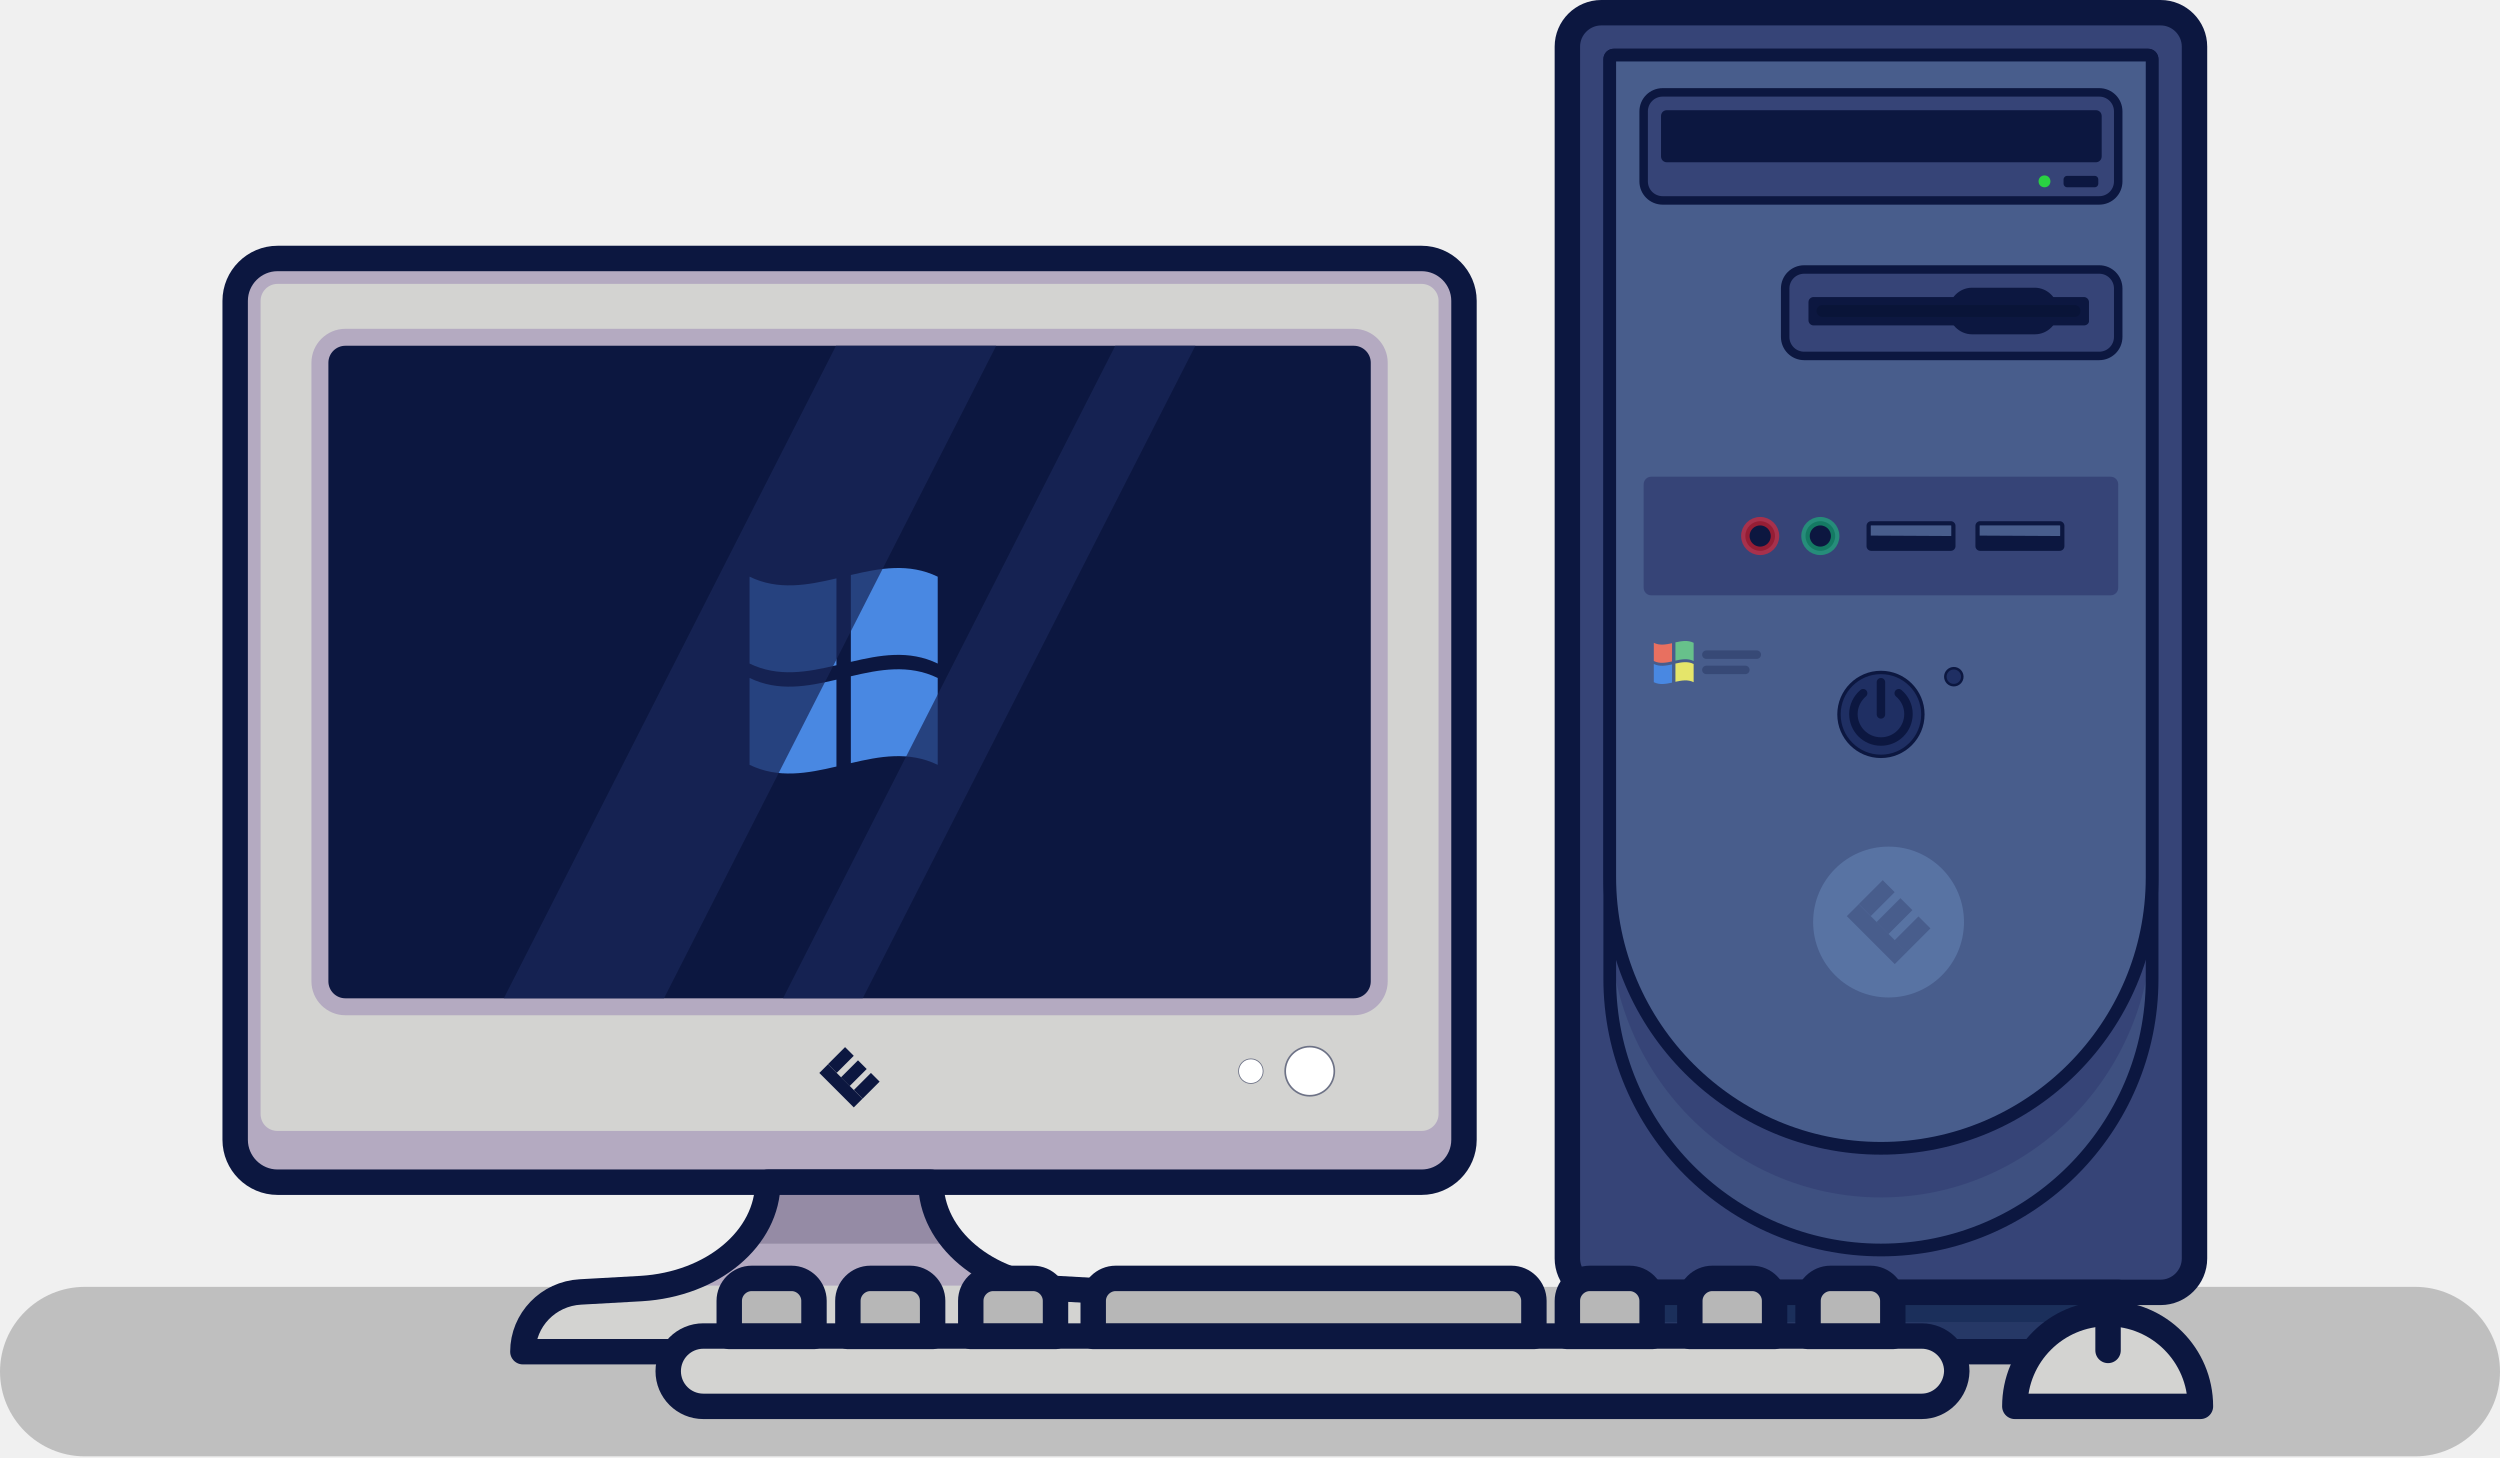
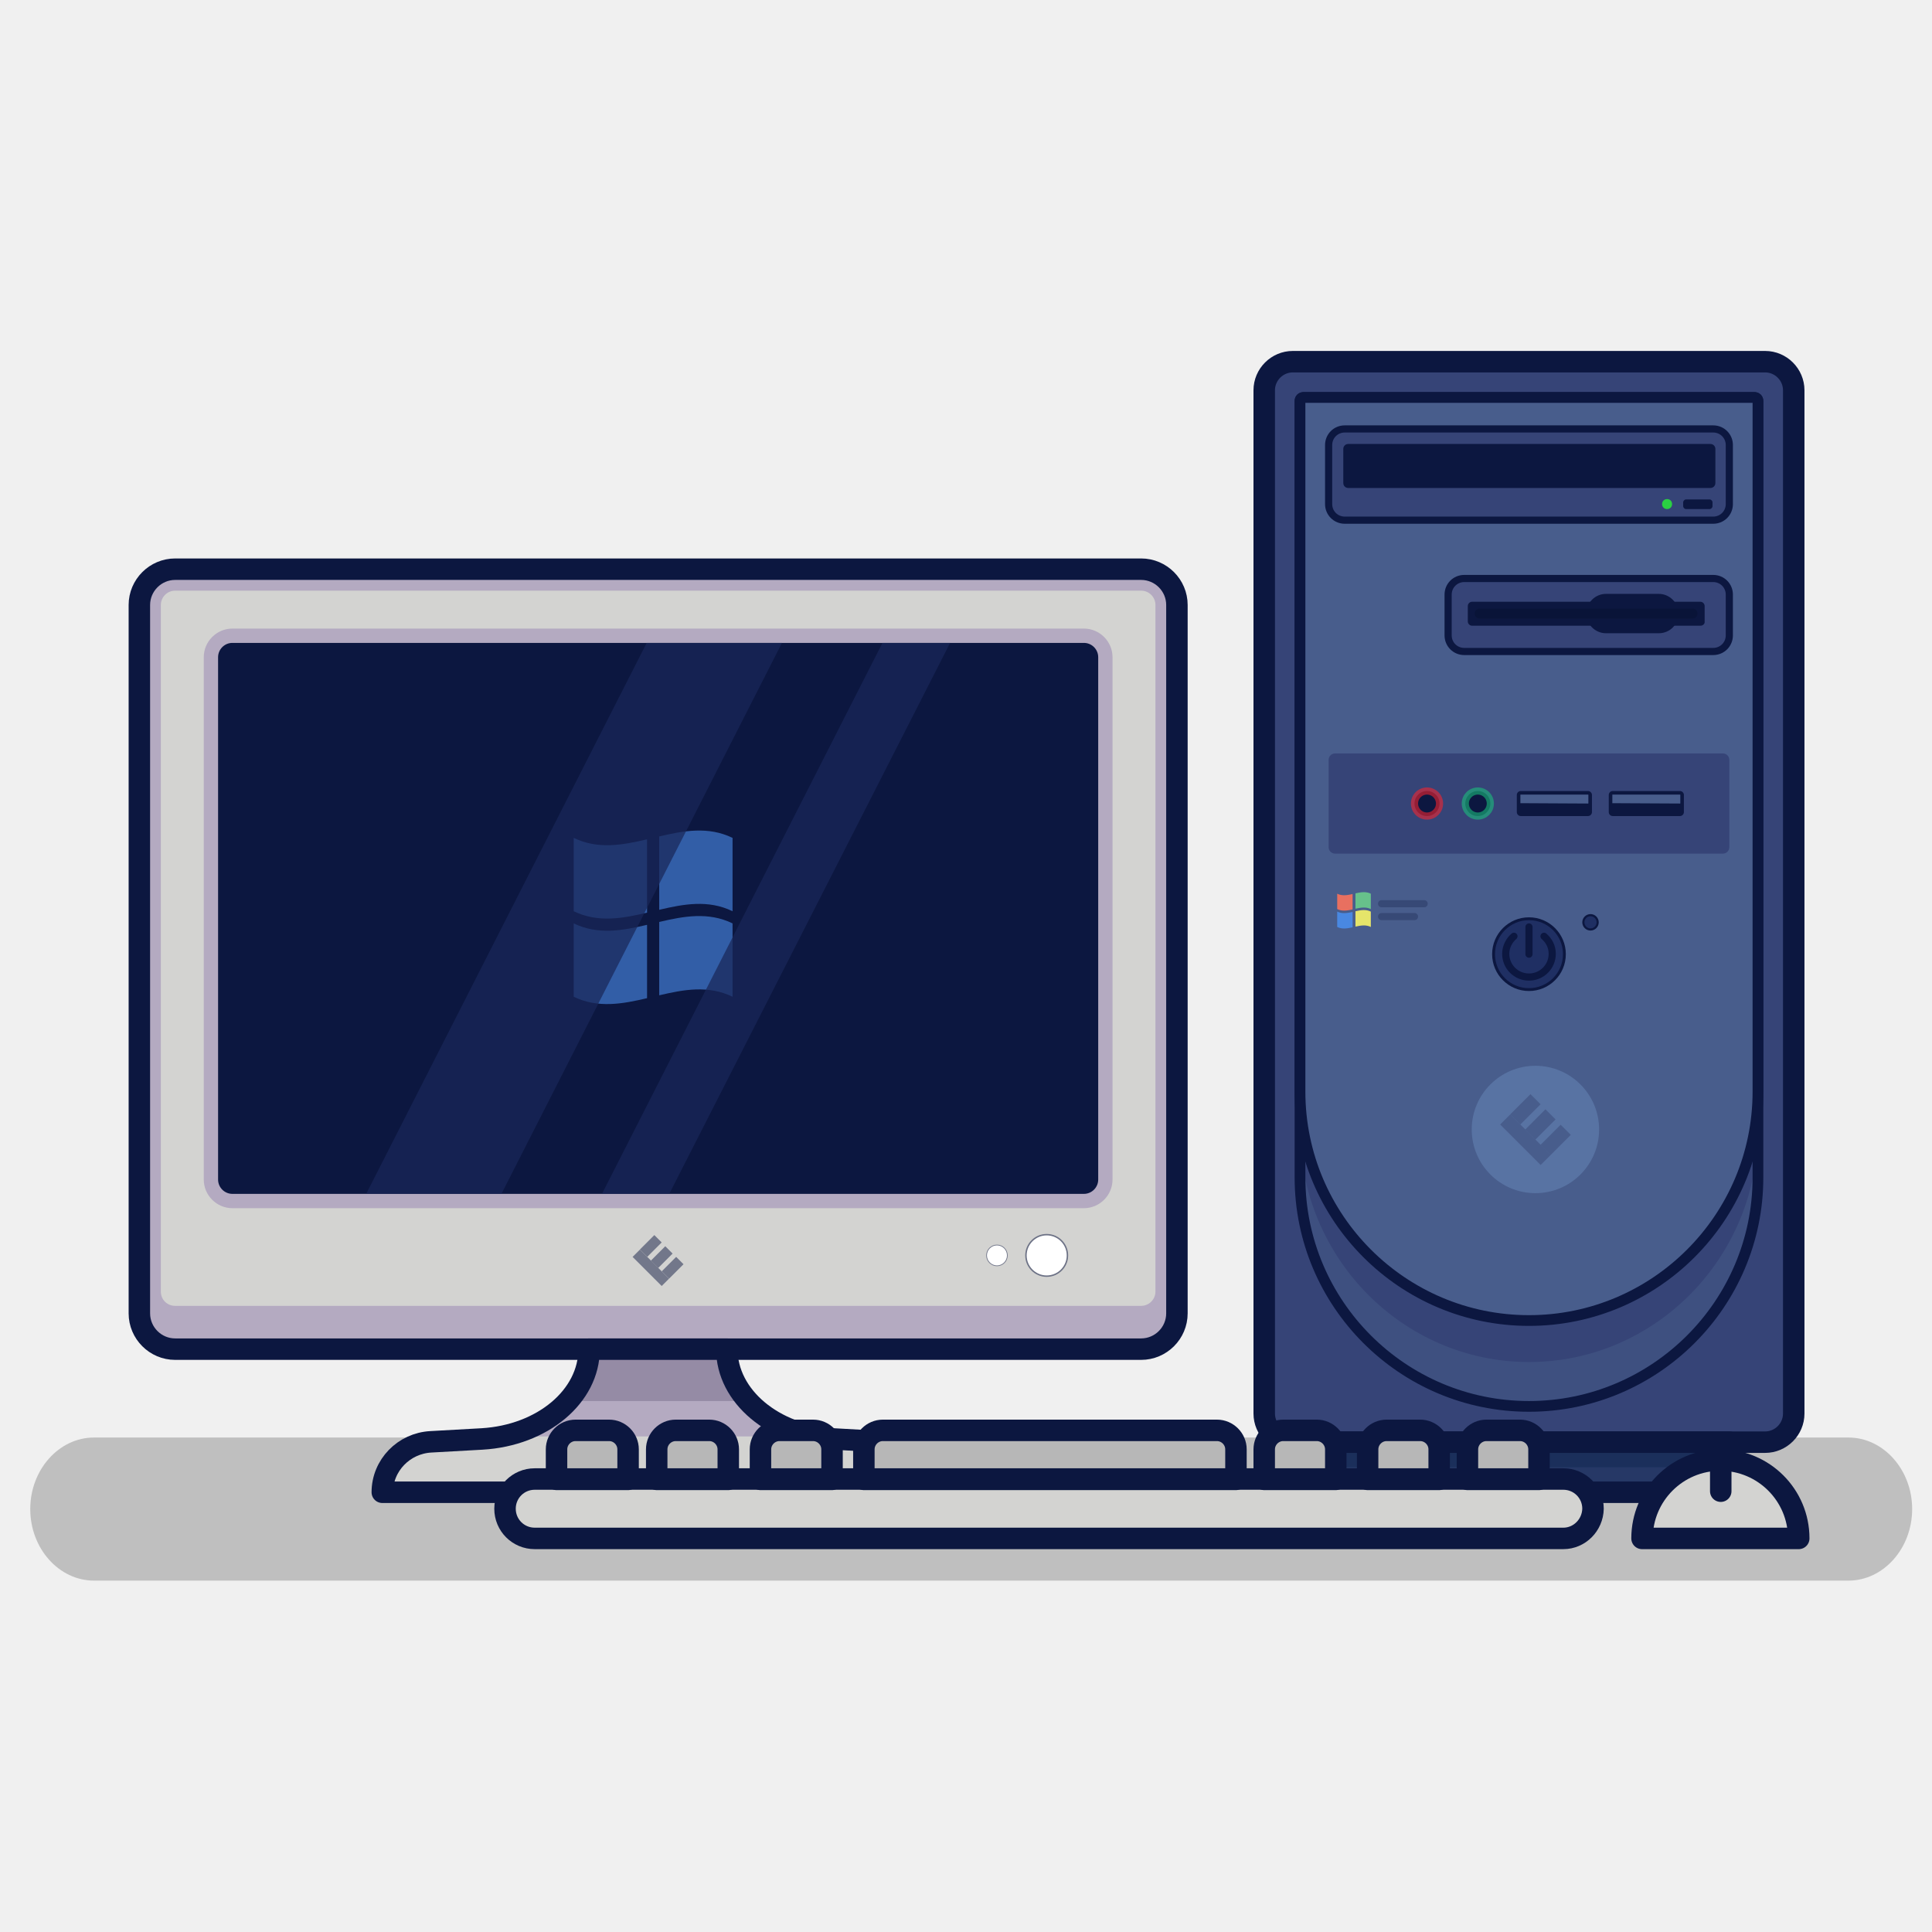
- <svg xmlns="http://www.w3.org/2000/svg" width="100%" height="100%" viewBox="0 0 590 344" version="1.1" xml:space="preserve" style="fill-rule:evenodd;clip-rule:evenodd;stroke-linecap:round;stroke-linejoin:round;stroke-miterlimit:10;">
-   <g transform="matrix(1,0,0,1,-221,-320)">
-     <path id="XMLID_3_" d="M791,663.7L241,663.7C230,663.7 221,654.7 221,643.7C221,632.7 230,623.7 241,623.7L791,623.7C802,623.7 811,632.7 811,643.7C811,654.7 802,663.7 791,663.7Z" style="fill:rgb(28,28,28);fill-opacity:0.23;fill-rule:nonzero;" />
-     <path id="XMLID_21_" d="M556.5,599L286.5,599C281,599 276.5,594.5 276.5,589L276.5,391C276.5,385.5 281,381 286.5,381L556.5,381C562,381 566.5,385.5 566.5,391L566.5,589C566.5,594.5 562,599 556.5,599Z" style="fill:rgb(180,170,193);fill-rule:nonzero;" />
-     <path id="XMLID_38_" d="M282.5,582.9L282.5,391C282.5,388.8 284.3,387 286.5,387L556.5,387C558.7,387 560.5,388.8 560.5,391L560.5,582.9C560.5,585.1 558.7,586.9 556.5,586.9L286.5,586.9C284.3,586.9 282.5,585.2 282.5,582.9Z" style="fill:rgb(211,211,209);fill-rule:nonzero;" />
-     <path id="XMLID_1_" d="M556.5,599L286.5,599C281,599 276.5,594.5 276.5,589L276.5,391C276.5,385.5 281,381 286.5,381L556.5,381C562,381 566.5,385.5 566.5,391L566.5,589C566.5,594.5 562,599 556.5,599Z" style="fill:none;fill-rule:nonzero;stroke:rgb(12,23,64);stroke-width:6px;" />
-     <path id="XMLID_5_" d="M294.5,551.6L294.5,405.6C294.5,401.2 298.1,397.6 302.5,397.6L540.5,397.6C544.9,397.6 548.5,401.2 548.5,405.6L548.5,551.6C548.5,556 544.9,559.6 540.5,559.6L302.5,559.6C298.1,559.6 294.5,556 294.5,551.6Z" style="fill:rgb(180,170,193);fill-rule:nonzero;" />
-     <path id="XMLID_37_" d="M302.5,555.6C300.3,555.6 298.5,553.8 298.5,551.6L298.5,405.6C298.5,403.4 300.3,401.6 302.5,401.6L540.5,401.6C542.7,401.6 544.5,403.4 544.5,405.6L544.5,551.6C544.5,553.8 542.7,555.6 540.5,555.6L302.5,555.6Z" style="fill:rgb(12,23,64);fill-rule:nonzero;" />
-     <g id="XMLID_122_">
-       <path id="XMLID_126_" d="M442.3,476.6C435.5,473.3 428.6,474.6 421.8,476.2L421.8,455.7C428.6,454.1 435.5,452.8 442.3,456.1L442.3,476.6Z" style="fill:rgb(73,136,226);fill-rule:nonzero;" />
-       <path id="XMLID_125_" d="M442.3,500.5C435.5,497.2 428.6,498.5 421.8,500.1L421.8,479.6C428.6,478 435.5,476.7 442.3,480L442.3,500.5Z" style="fill:rgb(73,136,226);fill-rule:nonzero;" />
-       <path id="XMLID_124_" d="M418.4,500.9C411.6,502.5 404.7,503.8 397.9,500.5L397.9,480C404.7,483.3 411.6,482 418.4,480.4L418.4,500.9Z" style="fill:rgb(73,136,226);fill-rule:nonzero;" />
-       <path id="XMLID_123_" d="M418.4,477C411.6,478.6 404.7,479.9 397.9,476.6L397.9,456.1C404.7,459.4 411.6,458.1 418.4,456.5L418.4,477Z" style="fill:rgb(73,136,226);fill-rule:nonzero;" />
+ <svg xmlns="http://www.w3.org/2000/svg" width="100%" height="100%" viewBox="0 0 1080 1080" version="1.1" xml:space="preserve" style="fill-rule:evenodd;clip-rule:evenodd;stroke-linecap:round;stroke-linejoin:round;stroke-miterlimit:10;">
+   <g id="day41-desktop.svg" transform="matrix(2,0,0,2,524.908,556.182)">
+     <g transform="matrix(1,0,0,1,-500,-500)">
+       <g id="XMLID_3_" transform="matrix(0.891525,0,0,1,48.9729,0)">
+         <path d="M791,663.7L241,663.7C230,663.7 221,654.7 221,643.7C221,632.7 230,623.7 241,623.7L791,623.7C802,623.7 811,632.7 811,643.7C811,654.7 802,663.7 791,663.7Z" style="fill:rgb(28,28,28);fill-opacity:0.23;fill-rule:nonzero;" />
+       </g>
+       <path id="XMLID_21_" d="M556.5,599L286.5,599C281,599 276.5,594.5 276.5,589L276.5,391C276.5,385.5 281,381 286.5,381L556.5,381C562,381 566.5,385.5 566.5,391L566.5,589C566.5,594.5 562,599 556.5,599Z" style="fill:rgb(180,170,193);fill-rule:nonzero;" />
+       <path id="XMLID_38_" d="M282.5,582.9L282.5,391C282.5,388.8 284.3,387 286.5,387L556.5,387C558.7,387 560.5,388.8 560.5,391L560.5,582.9C560.5,585.1 558.7,586.9 556.5,586.9L286.5,586.9C284.3,586.9 282.5,585.2 282.5,582.9Z" style="fill:rgb(211,211,209);fill-rule:nonzero;" />
+       <path id="XMLID_1_" d="M556.5,599L286.5,599C281,599 276.5,594.5 276.5,589L276.5,391C276.5,385.5 281,381 286.5,381L556.5,381C562,381 566.5,385.5 566.5,391L566.5,589C566.5,594.5 562,599 556.5,599Z" style="fill:none;fill-rule:nonzero;stroke:rgb(12,23,64);stroke-width:6px;" />
+       <path id="XMLID_5_" d="M294.5,551.6L294.5,405.6C294.5,401.2 298.1,397.6 302.5,397.6L540.5,397.6C544.9,397.6 548.5,401.2 548.5,405.6L548.5,551.6C548.5,556 544.9,559.6 540.5,559.6L302.5,559.6C298.1,559.6 294.5,556 294.5,551.6Z" style="fill:rgb(180,170,193);fill-rule:nonzero;" />
+       <path id="XMLID_37_" d="M302.5,555.6C300.3,555.6 298.5,553.8 298.5,551.6L298.5,405.6C298.5,403.4 300.3,401.6 302.5,401.6L540.5,401.6C542.7,401.6 544.5,403.4 544.5,405.6L544.5,551.6C544.5,553.8 542.7,555.6 540.5,555.6L302.5,555.6Z" style="fill:rgb(12,23,64);fill-rule:nonzero;" />
+       <g id="XMLID_64_" opacity="0.63">
+         <g id="XMLID_122_">
+           <path id="XMLID_126_" d="M442.3,476.6C435.5,473.3 428.6,474.6 421.8,476.2L421.8,455.7C428.6,454.1 435.5,452.8 442.3,456.1L442.3,476.6Z" style="fill:rgb(73,136,226);fill-rule:nonzero;" />
+           <path id="XMLID_125_" d="M442.3,500.5C435.5,497.2 428.6,498.5 421.8,500.1L421.8,479.6C428.6,478 435.5,476.7 442.3,480L442.3,500.5Z" style="fill:rgb(73,136,226);fill-rule:nonzero;" />
+           <path id="XMLID_124_" d="M418.4,500.9C411.6,502.5 404.7,503.8 397.9,500.5L397.9,480C404.7,483.3 411.6,482 418.4,480.4L418.4,500.9Z" style="fill:rgb(73,136,226);fill-rule:nonzero;" />
+           <path id="XMLID_123_" d="M418.4,477C411.6,478.6 404.7,479.9 397.9,476.6L397.9,456.1C404.7,459.4 411.6,458.1 418.4,456.5L418.4,477Z" style="fill:rgb(73,136,226);fill-rule:nonzero;" />
+         </g>
+       </g>
+       <path id="XMLID_22_" d="M440.7,599L402.2,599C402.2,612.2 389.2,623.1 372.3,624.1L358,624.9C350.4,625.3 344.4,631.5 344.4,639L498.4,639C498.4,631.5 492.5,625.3 484.8,624.9L470.5,624.1C453.8,623.1 440.7,612.2 440.7,599Z" style="fill:rgb(180,170,193);fill-rule:nonzero;" />
+       <path id="XMLID_42_" d="M372.4,624.1L358.1,624.9C350.5,625.3 344.5,631.5 344.5,639L498.5,639C498.5,631.5 492.6,625.3 484.9,624.9L470.6,624.1C468.7,624 466.8,623.7 464.9,623.4L378,623.4C376.2,623.7 374.3,624 372.4,624.1Z" style="fill:rgb(211,211,209);fill-rule:nonzero;" />
+       <path id="XMLID_41_" d="M446.7,613.5C443,609.4 440.8,604.4 440.8,599L402.3,599C402.3,604.4 400.1,609.4 396.4,613.5L446.7,613.5Z" style="fill:rgb(149,139,165);fill-rule:nonzero;" />
+       <path id="XMLID_7_" d="M440.7,599L402.2,599C402.2,612.2 389.2,623.1 372.3,624.1L358,624.9C350.4,625.3 344.4,631.5 344.4,639L498.4,639C498.4,631.5 492.5,625.3 484.8,624.9L470.5,624.1C453.8,623.1 440.7,612.2 440.7,599Z" style="fill:none;fill-rule:nonzero;stroke:rgb(12,23,64);stroke-width:6px;" />
+       <path id="XMLID_23_" d="M730.9,625L598.9,625C594.5,625 590.9,621.4 590.9,617L590.9,331C590.9,326.6 594.5,323 598.9,323L730.9,323C735.3,323 738.9,326.6 738.9,331L738.9,617C738.9,621.4 735.3,625 730.9,625Z" style="fill:rgb(54,68,119);fill-rule:nonzero;" />
+       <path id="XMLID_4_" d="M730.9,625L598.9,625C594.5,625 590.9,621.4 590.9,617L590.9,331C590.9,326.6 594.5,323 598.9,323L730.9,323C735.3,323 738.9,326.6 738.9,331L738.9,617C738.9,621.4 735.3,625 730.9,625Z" style="fill:none;fill-rule:nonzero;stroke:rgb(12,23,64);stroke-width:6px;" />
+       <path id="XMLID_46_" d="M664.9,615C629.6,615 600.9,586.3 600.9,551L600.9,334C600.9,333.4 601.3,333 601.9,333L727.9,333C728.5,333 728.9,333.4 728.9,334L728.9,551C728.9,586.3 700.2,615 664.9,615Z" style="fill:rgb(62,80,128);fill-rule:nonzero;" />
+       <path id="XMLID_50_" d="M600.9,355.5L600.9,537.5C600.9,573.4 629.6,602.6 664.9,602.6C700.2,602.6 728.9,573.4 728.9,537.5L728.9,355.5L600.9,355.5Z" style="fill:rgb(54,68,119);fill-rule:nonzero;" />
+       <path id="XMLID_13_" d="M664.9,615C629.6,615 600.9,586.3 600.9,551L600.9,334C600.9,333.4 601.3,333 601.9,333L727.9,333C728.5,333 728.9,333.4 728.9,334L728.9,551C728.9,586.3 700.2,615 664.9,615Z" style="fill:none;fill-rule:nonzero;stroke:rgb(12,23,64);stroke-width:3px;" />
+       <path id="XMLID_44_" d="M664.9,591C629.6,591 600.9,562.3 600.9,527L600.9,334C600.9,333.4 601.3,333 601.9,333L727.9,333C728.5,333 728.9,333.4 728.9,334L728.9,527C728.9,562.3 700.2,591 664.9,591Z" style="fill:rgb(72,93,140);fill-rule:nonzero;" />
+       <path id="XMLID_14_" d="M664.9,591C629.6,591 600.9,562.3 600.9,527L600.9,334C600.9,333.4 601.3,333 601.9,333L727.9,333C728.5,333 728.9,333.4 728.9,334L728.9,527C728.9,562.3 700.2,591 664.9,591Z" style="fill:none;fill-rule:nonzero;stroke:rgb(12,23,64);stroke-width:3px;" />
+       <rect id="XMLID_24_" x="608.9" y="625" width="112" height="14" style="fill:rgb(38,56,102);" />
+       <rect id="XMLID_2_" x="608.9" y="625" width="112" height="7" style="fill:rgb(27,47,91);" />
+       <rect id="XMLID_6_" x="608.9" y="625" width="112" height="14" style="fill:none;stroke:rgb(12,23,64);stroke-width:6px;" />
+       <path id="XMLID_53_" d="M716.4,367.3L613.4,367.3C610.9,367.3 608.9,365.3 608.9,362.8L608.9,346.3C608.9,343.8 610.9,341.8 613.4,341.8L716.4,341.8C718.9,341.8 720.9,343.8 720.9,346.3L720.9,362.8C720.9,365.3 718.9,367.3 716.4,367.3Z" style="fill:rgb(54,68,119);fill-rule:nonzero;" />
+       <path id="XMLID_8_" d="M716.4,367.3L613.4,367.3C610.9,367.3 608.9,365.3 608.9,362.8L608.9,346.3C608.9,343.8 610.9,341.8 613.4,341.8L716.4,341.8C718.9,341.8 720.9,343.8 720.9,346.3L720.9,362.8C720.9,365.3 718.9,367.3 716.4,367.3Z" style="fill:none;fill-rule:nonzero;stroke:rgb(12,23,64);stroke-width:2px;" />
+       <path id="XMLID_57_" d="M716.4,404L646.8,404C644.3,404 642.3,402 642.3,399.5L642.3,388.1C642.3,385.6 644.3,383.6 646.8,383.6L716.4,383.6C718.9,383.6 720.9,385.6 720.9,388.1L720.9,399.5C720.9,402 718.9,404 716.4,404Z" style="fill:rgb(54,68,119);fill-rule:nonzero;" />
+       <path id="XMLID_11_" d="M716.4,404L646.8,404C644.3,404 642.3,402 642.3,399.5L642.3,388.1C642.3,385.6 644.3,383.6 646.8,383.6L716.4,383.6C718.9,383.6 720.9,385.6 720.9,388.1L720.9,399.5C720.9,402 718.9,404 716.4,404Z" style="fill:none;fill-rule:nonzero;stroke:rgb(12,23,64);stroke-width:2px;" />
+       <circle id="XMLID_9_" cx="666.7" cy="537.6" r="17.8" style="fill:rgb(88,115,163);" />
+       <path id="XMLID_18_" d="M719.1,460.5L610.7,460.5C609.7,460.5 608.9,459.7 608.9,458.7L608.9,434.3C608.9,433.3 609.7,432.5 610.7,432.5L719.1,432.5C720.1,432.5 720.9,433.3 720.9,434.3L720.9,458.7C720.9,459.7 720.1,460.5 719.1,460.5Z" style="fill:rgb(54,68,119);fill-rule:nonzero;" />
+       <circle id="XMLID_12_" cx="664.9" cy="488.6" r="10.3" style="fill:rgb(12,23,64);" />
+       <circle id="XMLID_52_" cx="664.9" cy="488.6" r="9.5" style="fill:rgb(31,47,99);" />
+       <path id="XMLID_20_" d="M707.1,450L688.3,450C687.7,450 687.2,449.5 687.2,448.9L687.2,444.1C687.2,443.5 687.7,443 688.3,443L707.1,443C707.7,443 708.2,443.5 708.2,444.1L708.2,448.9C708.2,449.5 707.7,450 707.1,450Z" style="fill:rgb(12,23,64);fill-rule:nonzero;" />
+       <path id="XMLID_15_" d="M688.2,446.4L688.2,444.1C688.2,444 688.2,444 688.3,444L707.1,444C707.2,444 707.2,444 707.2,444.1L707.2,446.4C707.2,446.5 707.2,446.5 707.1,446.5L688.2,446.4C688.3,446.5 688.2,446.5 688.2,446.4Z" style="fill:rgb(72,93,140);fill-rule:nonzero;" />
+       <path id="XMLID_40_" d="M681.4,450L662.6,450C662,450 661.5,449.5 661.5,448.9L661.5,444.1C661.5,443.5 662,443 662.6,443L681.4,443C682,443 682.5,443.5 682.5,444.1L682.5,448.9C682.5,449.5 682,450 681.4,450Z" style="fill:rgb(12,23,64);fill-rule:nonzero;" />
+       <path id="XMLID_16_" d="M662.5,446.4L662.5,444.1C662.5,444 662.5,444 662.6,444L681.4,444C681.5,444 681.5,444 681.5,444.1L681.5,446.4C681.5,446.5 681.5,446.5 681.4,446.5L662.5,446.4Z" style="fill:rgb(72,93,140);fill-rule:nonzero;" />
+       <circle id="XMLID_25_" cx="530.1" cy="572.8" r="6" style="fill:rgb(12,23,64);fill-opacity:0.51;" />
+       <circle id="XMLID_17_" cx="530.1" cy="572.8" r="5.6" style="fill:white;" />
+       <circle id="XMLID_27_" cx="516.2" cy="572.8" r="3" style="fill:rgb(12,23,64);fill-opacity:0.51;" />
+       <circle id="XMLID_39_" cx="516.2" cy="572.8" r="2.8" style="fill:white;" />
+       <g id="XMLID_29_" opacity="0.49">
+         <g id="XMLID_28_" transform="matrix(0.7071,-0.7071,0.7071,0.7071,-284.608,465.385)">
+           <rect x="418" y="570.5" width="2.9" height="11.5" style="fill:rgb(12,23,64);" />
+         </g>
+         <g id="XMLID_30_" transform="matrix(0.7071,-0.7071,0.7071,0.7071,-280.3,463.6)">
+           <rect x="416.6" y="568.7" width="5.7" height="2.9" style="fill:rgb(12,23,64);" />
+         </g>
+         <g id="XMLID_31_" transform="matrix(0.7071,-0.7071,0.7071,0.7071,-282.824,469.694)">
+           <rect x="422.7" y="574.8" width="5.7" height="2.9" style="fill:rgb(12,23,64);" />
+         </g>
+         <g id="XMLID_32_" transform="matrix(0.7071,-0.7071,0.7071,0.7071,-281.562,466.647)">
+           <rect x="419.6" y="571.8" width="5.7" height="2.9" style="fill:rgb(12,23,64);" />
+         </g>
+       </g>
+       <g id="XMLID_26_">
+         <g id="XMLID_36_" transform="matrix(0.7071,-0.7071,0.7071,0.7071,-187.716,627.714)">
+           <rect x="661.9" y="532.5" width="4" height="16" style="fill:rgb(72,93,140);" />
+         </g>
+         <g id="XMLID_35_" transform="matrix(0.7071,-0.7071,0.7071,0.7071,-181.716,625.229)">
+           <rect x="659.9" y="530" width="8" height="4" style="fill:rgb(72,93,140);" />
+         </g>
+         <g id="XMLID_34_" transform="matrix(0.7071,-0.7071,0.7071,0.7071,-185.231,633.714)">
+           <rect x="668.3" y="538.5" width="8" height="4" style="fill:rgb(72,93,140);" />
+         </g>
+         <g id="XMLID_33_" transform="matrix(0.7071,-0.7071,0.7071,0.7071,-183.473,629.471)">
+           <rect x="664.1" y="534.2" width="8" height="4" style="fill:rgb(72,93,140);" />
+         </g>
+       </g>
+       <path id="XMLID_10_" d="M712.8,396.8L649,396.8C648.3,396.8 647.8,396.2 647.8,395.6L647.8,391.3C647.8,390.6 648.4,390.1 649,390.1L712.8,390.1C713.5,390.1 714,390.7 714,391.3L714,395.6C714.1,396.3 713.5,396.8 712.8,396.8Z" style="fill:rgb(12,23,64);fill-rule:nonzero;" />
+       <path id="XMLID_43_" d="M701.2,398.9L686.4,398.9C683.4,398.9 680.9,396.4 680.9,393.4C680.9,390.4 683.4,387.9 686.4,387.9L701.2,387.9C704.2,387.9 706.7,390.4 706.7,393.4C706.7,396.4 704.3,398.9 701.2,398.9Z" style="fill:rgb(12,23,64);fill-rule:nonzero;" />
+       <path id="XMLID_45_" d="M649.7,393.4C649.7,392.6 650.3,392 651.1,392L710.6,392C711.4,392 712,392.6 712,393.4C712,394.2 711.4,394.8 710.6,394.8L651.1,394.8C650.4,394.8 649.7,394.2 649.7,393.4Z" style="fill:rgb(9,20,56);fill-rule:nonzero;" />
+       <circle id="XMLID_51_" cx="650.6" cy="446.5" r="3.5" style="fill:rgb(12,23,64);" />
+       <circle id="XMLID_48_" cx="636.4" cy="446.5" r="3.5" style="fill:rgb(12,23,64);" />
+       <circle id="XMLID_47_" cx="650.6" cy="446.5" r="3.5" style="fill:none;stroke:rgb(26,193,125);stroke-opacity:0.58;stroke-width:2px;stroke-linecap:butt;stroke-linejoin:miter;" />
+       <circle id="XMLID_49_" cx="636.4" cy="446.5" r="3.5" style="fill:none;stroke:rgb(249,35,46);stroke-opacity:0.58;stroke-width:2px;stroke-linecap:butt;stroke-linejoin:miter;" />
+       <path id="XMLID_56_" d="M660.7,483.6C659.3,484.8 658.4,486.6 658.4,488.5C658.4,492.1 661.3,495 664.9,495C668.5,495 671.4,492.1 671.4,488.5C671.4,486.5 670.5,484.8 669.1,483.6" style="fill:none;fill-rule:nonzero;stroke:rgb(12,23,64);stroke-width:2px;" />
+       <path id="XMLID_54_" d="M664.9,481L664.9,488.6" style="fill:none;fill-rule:nonzero;stroke:rgb(12,23,64);stroke-width:2px;" />
+       <path id="XMLID_55_" d="M715.6,358.3L614.4,358.3C613.6,358.3 613,357.7 613,356.9L613,347.4C613,346.6 613.6,346 614.4,346L715.6,346C716.4,346 717,346.6 717,347.4L717,356.9C717,357.7 716.4,358.3 715.6,358.3Z" style="fill:rgb(12,23,64);fill-rule:nonzero;" />
+       <path id="XMLID_58_" d="M715.4,364.2L708.8,364.2C708.4,364.2 708,363.8 708,363.4L708,362.3C708,361.9 708.4,361.5 708.8,361.5L715.4,361.5C715.8,361.5 716.2,361.9 716.2,362.3L716.2,363.4C716.2,363.8 715.8,364.2 715.4,364.2Z" style="fill:rgb(12,23,64);fill-rule:nonzero;" />
+       <path id="XMLID_60_" d="M703.5,364.2C702.7,364.2 702.1,363.6 702.1,362.8C702.1,362 702.7,361.4 703.5,361.4C704.3,361.4 704.9,362 704.9,362.8C704.9,363.6 704.3,364.2 703.5,364.2Z" style="fill:rgb(42,209,66);fill-rule:nonzero;" />
+       <circle id="XMLID_59_" cx="682.1" cy="479.7" r="2.3" style="fill:rgb(12,23,64);" />
+       <circle id="XMLID_61_" cx="682.1" cy="479.7" r="1.7" style="fill:rgb(31,47,99);" />
+       <g id="XMLID_81_">
+         <path id="XMLID_80_" d="M583,635.4L479,635.4L479,627C479,624.1 481.4,621.7 484.3,621.7L577.7,621.7C580.6,621.7 583,624.1 583,627L583,635.4Z" style="fill:rgb(183,183,183);fill-rule:nonzero;" />
+         <path id="XMLID_79_" d="M413.1,635.4L393.1,635.4L393.1,627C393.1,624.1 395.5,621.7 398.4,621.7L407.8,621.7C410.7,621.7 413.1,624.1 413.1,627L413.1,635.4Z" style="fill:rgb(183,183,183);fill-rule:nonzero;" />
+         <path id="XMLID_78_" d="M441.1,635.4L421.1,635.4L421.1,627C421.1,624.1 423.5,621.7 426.4,621.7L435.8,621.7C438.7,621.7 441.1,624.1 441.1,627L441.1,635.4Z" style="fill:rgb(183,183,183);fill-rule:nonzero;" />
+         <path id="XMLID_77_" d="M610.9,635.4L590.9,635.4L590.9,627C590.9,624.1 593.3,621.7 596.2,621.7L605.6,621.7C608.5,621.7 610.9,624.1 610.9,627L610.9,635.4Z" style="fill:rgb(183,183,183);fill-rule:nonzero;" />
+         <path id="XMLID_76_" d="M639.8,635.4L619.8,635.4L619.8,627C619.8,624.1 622.2,621.7 625.1,621.7L634.5,621.7C637.4,621.7 639.8,624.1 639.8,627L639.8,635.4Z" style="fill:rgb(183,183,183);fill-rule:nonzero;" />
+         <path id="XMLID_75_" d="M667.7,635.4L647.7,635.4L647.7,627C647.7,624.1 650.1,621.7 653,621.7L662.4,621.7C665.3,621.7 667.7,624.1 667.7,627L667.7,635.4Z" style="fill:rgb(183,183,183);fill-rule:nonzero;" />
+         <path id="XMLID_74_" d="M674.5,651.9L387,651.9C382.4,651.9 378.7,648.2 378.7,643.6C378.7,639 382.4,635.3 387,635.3L674.5,635.3C679.1,635.3 682.8,639 682.8,643.6C682.7,648.2 679,651.9 674.5,651.9Z" style="fill:rgb(211,211,209);fill-rule:nonzero;" />
+         <path id="XMLID_72_" d="M583,635.4L479,635.4L479,627C479,624.1 481.4,621.7 484.3,621.7L577.7,621.7C580.6,621.7 583,624.1 583,627L583,635.4Z" style="fill:none;fill-rule:nonzero;stroke:rgb(12,23,64);stroke-width:6px;" />
+         <path id="XMLID_71_" d="M413.1,635.4L393.1,635.4L393.1,627C393.1,624.1 395.5,621.7 398.4,621.7L407.8,621.7C410.7,621.7 413.1,624.1 413.1,627L413.1,635.4Z" style="fill:none;fill-rule:nonzero;stroke:rgb(12,23,64);stroke-width:6px;" />
+         <path id="XMLID_69_" d="M441.1,635.4L421.1,635.4L421.1,627C421.1,624.1 423.5,621.7 426.4,621.7L435.8,621.7C438.7,621.7 441.1,624.1 441.1,627L441.1,635.4Z" style="fill:none;fill-rule:nonzero;stroke:rgb(12,23,64);stroke-width:6px;" />
+         <path id="XMLID_85_" d="M470.1,635.4L450.1,635.4L450.1,627C450.1,624.1 452.5,621.7 455.4,621.7L464.8,621.7C467.7,621.7 470.1,624.1 470.1,627L470.1,635.4Z" style="fill:rgb(183,183,183);fill-rule:nonzero;" />
+         <path id="XMLID_84_" d="M470.1,635.4L450.1,635.4L450.1,627C450.1,624.1 452.5,621.7 455.4,621.7L464.8,621.7C467.7,621.7 470.1,624.1 470.1,627L470.1,635.4Z" style="fill:none;fill-rule:nonzero;stroke:rgb(12,23,64);stroke-width:6px;" />
+         <path id="XMLID_68_" d="M610.9,635.4L590.9,635.4L590.9,627C590.9,624.1 593.3,621.7 596.2,621.7L605.6,621.7C608.5,621.7 610.9,624.1 610.9,627L610.9,635.4Z" style="fill:none;fill-rule:nonzero;stroke:rgb(12,23,64);stroke-width:6px;" />
+         <path id="XMLID_67_" d="M639.8,635.4L619.8,635.4L619.8,627C619.8,624.1 622.2,621.7 625.1,621.7L634.5,621.7C637.4,621.7 639.8,624.1 639.8,627L639.8,635.4Z" style="fill:none;fill-rule:nonzero;stroke:rgb(12,23,64);stroke-width:6px;" />
+         <path id="XMLID_66_" d="M667.7,635.4L647.7,635.4L647.7,627C647.7,624.1 650.1,621.7 653,621.7L662.4,621.7C665.3,621.7 667.7,624.1 667.7,627L667.7,635.4Z" style="fill:none;fill-rule:nonzero;stroke:rgb(12,23,64);stroke-width:6px;" />
+         <path id="XMLID_62_" d="M674.5,651.9L387,651.9C382.4,651.9 378.7,648.2 378.7,643.6C378.7,639 382.4,635.3 387,635.3L674.5,635.3C679.1,635.3 682.8,639 682.8,643.6C682.7,648.2 679,651.9 674.5,651.9Z" style="fill:none;fill-rule:nonzero;stroke:rgb(12,23,64);stroke-width:6px;" />
+         <path id="XMLID_73_" d="M696.5,651.9C696.5,639.8 706.3,630 718.4,630C730.5,630 740.3,639.8 740.3,651.9L696.5,651.9Z" style="fill:rgb(211,211,209);fill-rule:nonzero;" />
+         <path id="XMLID_70_" d="M696.5,651.9C696.5,639.8 706.3,630 718.4,630C730.5,630 740.3,639.8 740.3,651.9L696.5,651.9Z" style="fill:none;fill-rule:nonzero;stroke:rgb(12,23,64);stroke-width:6px;" />
+         <path id="XMLID_83_" d="M718.5,632.1L718.5,638.7" style="fill:none;fill-rule:nonzero;stroke:rgb(12,23,64);stroke-width:6px;" />
+       </g>
+       <path id="XMLID_89_" d="M377.7,555.6L456.1,401.6L418.3,401.6L339.9,555.6L377.7,555.6Z" style="fill:rgb(25,40,89);fill-opacity:0.72;fill-rule:nonzero;" />
+       <path id="XMLID_88_" d="M424.6,555.6L503.1,401.6L484.2,401.6L405.8,555.6L424.6,555.6Z" style="fill:rgb(25,40,89);fill-opacity:0.72;fill-rule:nonzero;" />
+       <g id="XMLID_87_">
+         <path id="XMLID_94_" d="M620.7,476C619.3,475.3 617.8,475.6 616.4,475.9L616.4,471.6C617.8,471.3 619.3,471 620.7,471.7L620.7,476Z" style="fill:rgb(103,193,139);fill-rule:nonzero;" />
+         <path id="XMLID_93_" d="M620.7,481C619.3,480.3 617.8,480.6 616.4,480.9L616.4,476.6C617.8,476.3 619.3,476 620.7,476.7L620.7,481Z" style="fill:rgb(229,229,106);fill-rule:nonzero;" />
+         <path id="XMLID_92_" d="M615.6,481.1C614.2,481.4 612.7,481.7 611.3,481L611.3,476.7C612.7,477.4 614.2,477.1 615.6,476.8L615.6,481.1Z" style="fill:rgb(73,136,226);fill-rule:nonzero;" />
+         <path id="XMLID_91_" d="M615.6,476.1C614.2,476.4 612.7,476.7 611.3,476L611.3,471.7C612.7,472.4 614.2,472.1 615.6,471.8L615.6,476.1Z" style="fill:rgb(232,112,96);fill-rule:nonzero;" />
+       </g>
+       <path id="XMLID_95_" d="M623.7,474.5L635.6,474.5" style="fill:none;fill-rule:nonzero;stroke:rgb(12,23,64);stroke-opacity:0.28;stroke-width:2px;" />
+       <path id="XMLID_96_" d="M623.7,478.1L632.9,478.1" style="fill:none;fill-rule:nonzero;stroke:rgb(12,23,64);stroke-opacity:0.28;stroke-width:2px;" />
    </g>
-     <path id="XMLID_22_" d="M440.7,599L402.2,599C402.2,612.2 389.2,623.1 372.3,624.1L358,624.9C350.4,625.3 344.4,631.5 344.4,639L498.4,639C498.4,631.5 492.5,625.3 484.8,624.9L470.5,624.1C453.8,623.1 440.7,612.2 440.7,599Z" style="fill:rgb(180,170,193);fill-rule:nonzero;" />
-     <path id="XMLID_42_" d="M372.4,624.1L358.1,624.9C350.5,625.3 344.5,631.5 344.5,639L498.5,639C498.5,631.5 492.6,625.3 484.9,624.9L470.6,624.1C468.7,624 466.8,623.7 464.9,623.4L378,623.4C376.2,623.7 374.3,624 372.4,624.1Z" style="fill:rgb(211,211,209);fill-rule:nonzero;" />
-     <path id="XMLID_41_" d="M446.7,613.5C443,609.4 440.8,604.4 440.8,599L402.3,599C402.3,604.4 400.1,609.4 396.4,613.5L446.7,613.5Z" style="fill:rgb(149,139,165);fill-rule:nonzero;" />
-     <path id="XMLID_7_" d="M440.7,599L402.2,599C402.2,612.2 389.2,623.1 372.3,624.1L358,624.9C350.4,625.3 344.4,631.5 344.4,639L498.4,639C498.4,631.5 492.5,625.3 484.8,624.9L470.5,624.1C453.8,623.1 440.7,612.2 440.7,599Z" style="fill:none;fill-rule:nonzero;stroke:rgb(12,23,64);stroke-width:6px;" />
-     <path id="XMLID_23_" d="M730.9,625L598.9,625C594.5,625 590.9,621.4 590.9,617L590.9,331C590.9,326.6 594.5,323 598.9,323L730.9,323C735.3,323 738.9,326.6 738.9,331L738.9,617C738.9,621.4 735.3,625 730.9,625Z" style="fill:rgb(54,68,119);fill-rule:nonzero;" />
-     <path id="XMLID_4_" d="M730.9,625L598.9,625C594.5,625 590.9,621.4 590.9,617L590.9,331C590.9,326.6 594.5,323 598.9,323L730.9,323C735.3,323 738.9,326.6 738.9,331L738.9,617C738.9,621.4 735.3,625 730.9,625Z" style="fill:none;fill-rule:nonzero;stroke:rgb(12,23,64);stroke-width:6px;" />
-     <path id="XMLID_46_" d="M664.9,615C629.6,615 600.9,586.3 600.9,551L600.9,334C600.9,333.4 601.3,333 601.9,333L727.9,333C728.5,333 728.9,333.4 728.9,334L728.9,551C728.9,586.3 700.2,615 664.9,615Z" style="fill:rgb(62,80,128);fill-rule:nonzero;" />
-     <path id="XMLID_50_" d="M600.9,355.5L600.9,537.5C600.9,573.4 629.6,602.6 664.9,602.6C700.2,602.6 728.9,573.4 728.9,537.5L728.9,355.5L600.9,355.5Z" style="fill:rgb(54,68,119);fill-rule:nonzero;" />
-     <path id="XMLID_13_" d="M664.9,615C629.6,615 600.9,586.3 600.9,551L600.9,334C600.9,333.4 601.3,333 601.9,333L727.9,333C728.5,333 728.9,333.4 728.9,334L728.9,551C728.9,586.3 700.2,615 664.9,615Z" style="fill:none;fill-rule:nonzero;stroke:rgb(12,23,64);stroke-width:3px;" />
-     <path id="XMLID_44_" d="M664.9,591C629.6,591 600.9,562.3 600.9,527L600.9,334C600.9,333.4 601.3,333 601.9,333L727.9,333C728.5,333 728.9,333.4 728.9,334L728.9,527C728.9,562.3 700.2,591 664.9,591Z" style="fill:rgb(72,93,140);fill-rule:nonzero;" />
-     <path id="XMLID_14_" d="M664.9,591C629.6,591 600.9,562.3 600.9,527L600.9,334C600.9,333.4 601.3,333 601.9,333L727.9,333C728.5,333 728.9,333.4 728.9,334L728.9,527C728.9,562.3 700.2,591 664.9,591Z" style="fill:none;fill-rule:nonzero;stroke:rgb(12,23,64);stroke-width:3px;" />
-     <rect id="XMLID_24_" x="608.9" y="625" width="112" height="14" style="fill:rgb(38,56,102);" />
-     <rect id="XMLID_2_" x="608.9" y="625" width="112" height="7" style="fill:rgb(27,47,91);" />
-     <rect id="XMLID_6_" x="608.9" y="625" width="112" height="14" style="fill:none;stroke:rgb(12,23,64);stroke-width:6px;" />
-     <path id="XMLID_53_" d="M716.4,367.3L613.4,367.3C610.9,367.3 608.9,365.3 608.9,362.8L608.9,346.3C608.9,343.8 610.9,341.8 613.4,341.8L716.4,341.8C718.9,341.8 720.9,343.8 720.9,346.3L720.9,362.8C720.9,365.3 718.9,367.3 716.4,367.3Z" style="fill:rgb(54,68,119);fill-rule:nonzero;" />
-     <path id="XMLID_8_" d="M716.4,367.3L613.4,367.3C610.9,367.3 608.9,365.3 608.9,362.8L608.9,346.3C608.9,343.8 610.9,341.8 613.4,341.8L716.4,341.8C718.9,341.8 720.9,343.8 720.9,346.3L720.9,362.8C720.9,365.3 718.9,367.3 716.4,367.3Z" style="fill:none;fill-rule:nonzero;stroke:rgb(12,23,64);stroke-width:2px;" />
-     <path id="XMLID_57_" d="M716.4,404L646.8,404C644.3,404 642.3,402 642.3,399.5L642.3,388.1C642.3,385.6 644.3,383.6 646.8,383.6L716.4,383.6C718.9,383.6 720.9,385.6 720.9,388.1L720.9,399.5C720.9,402 718.9,404 716.4,404Z" style="fill:rgb(54,68,119);fill-rule:nonzero;" />
-     <path id="XMLID_11_" d="M716.4,404L646.8,404C644.3,404 642.3,402 642.3,399.5L642.3,388.1C642.3,385.6 644.3,383.6 646.8,383.6L716.4,383.6C718.9,383.6 720.9,385.6 720.9,388.1L720.9,399.5C720.9,402 718.9,404 716.4,404Z" style="fill:none;fill-rule:nonzero;stroke:rgb(12,23,64);stroke-width:2px;" />
-     <circle id="XMLID_9_" cx="666.7" cy="537.6" r="17.8" style="fill:rgb(88,115,163);" />
-     <path id="XMLID_18_" d="M719.1,460.5L610.7,460.5C609.7,460.5 608.9,459.7 608.9,458.7L608.9,434.3C608.9,433.3 609.7,432.5 610.7,432.5L719.1,432.5C720.1,432.5 720.9,433.3 720.9,434.3L720.9,458.7C720.9,459.7 720.1,460.5 719.1,460.5Z" style="fill:rgb(54,68,119);fill-rule:nonzero;" />
-     <circle id="XMLID_12_" cx="664.9" cy="488.6" r="10.3" style="fill:rgb(12,23,64);" />
-     <circle id="XMLID_52_" cx="664.9" cy="488.6" r="9.5" style="fill:rgb(31,47,99);" />
-     <path id="XMLID_20_" d="M707.1,450L688.3,450C687.7,450 687.2,449.5 687.2,448.9L687.2,444.1C687.2,443.5 687.7,443 688.3,443L707.1,443C707.7,443 708.2,443.5 708.2,444.1L708.2,448.9C708.2,449.5 707.7,450 707.1,450Z" style="fill:rgb(12,23,64);fill-rule:nonzero;" />
-     <path id="XMLID_15_" d="M688.2,446.4L688.2,444.1C688.2,444 688.2,444 688.3,444L707.1,444C707.2,444 707.2,444 707.2,444.1L707.2,446.4C707.2,446.5 707.2,446.5 707.1,446.5L688.2,446.4C688.3,446.5 688.2,446.5 688.2,446.4Z" style="fill:rgb(72,93,140);fill-rule:nonzero;" />
-     <path id="XMLID_40_" d="M681.4,450L662.6,450C662,450 661.5,449.5 661.5,448.9L661.5,444.1C661.5,443.5 662,443 662.6,443L681.4,443C682,443 682.5,443.5 682.5,444.1L682.5,448.9C682.5,449.5 682,450 681.4,450Z" style="fill:rgb(12,23,64);fill-rule:nonzero;" />
-     <path id="XMLID_16_" d="M662.5,446.4L662.5,444.1C662.5,444 662.5,444 662.6,444L681.4,444C681.5,444 681.5,444 681.5,444.1L681.5,446.4C681.5,446.5 681.5,446.5 681.4,446.5L662.5,446.4Z" style="fill:rgb(72,93,140);fill-rule:nonzero;" />
-     <circle id="XMLID_25_" cx="530.1" cy="572.8" r="6" style="fill:rgb(12,23,64);fill-opacity:0.51;" />
-     <circle id="XMLID_17_" cx="530.1" cy="572.8" r="5.6" style="fill:white;" />
-     <circle id="XMLID_27_" cx="516.2" cy="572.8" r="3" style="fill:rgb(12,23,64);fill-opacity:0.51;" />
-     <circle id="XMLID_39_" cx="516.2" cy="572.8" r="2.8" style="fill:white;" />
-     <g id="XMLID_28_" transform="matrix(0.7071,-0.7071,0.7071,0.7071,-284.608,465.385)">
-       <rect x="418" y="570.5" width="2.9" height="11.5" style="fill:rgb(12,23,64);" />
-     </g>
-     <g id="XMLID_30_" transform="matrix(0.7071,-0.7071,0.7071,0.7071,-280.3,463.6)">
-       <rect x="416.6" y="568.7" width="5.7" height="2.9" style="fill:rgb(12,23,64);" />
-     </g>
-     <g id="XMLID_31_" transform="matrix(0.7071,-0.7071,0.7071,0.7071,-282.824,469.694)">
-       <rect x="422.7" y="574.8" width="5.7" height="2.9" style="fill:rgb(12,23,64);" />
-     </g>
-     <g id="XMLID_32_" transform="matrix(0.7071,-0.7071,0.7071,0.7071,-281.562,466.647)">
-       <rect x="419.6" y="571.8" width="5.7" height="2.9" style="fill:rgb(12,23,64);" />
-     </g>
-     <g id="XMLID_36_" transform="matrix(0.7071,-0.7071,0.7071,0.7071,-187.716,627.714)">
-       <rect x="661.9" y="532.5" width="4" height="16" style="fill:rgb(72,93,140);" />
-     </g>
-     <g id="XMLID_35_" transform="matrix(0.7071,-0.7071,0.7071,0.7071,-181.716,625.229)">
-       <rect x="659.9" y="530" width="8" height="4" style="fill:rgb(72,93,140);" />
-     </g>
-     <g id="XMLID_34_" transform="matrix(0.7071,-0.7071,0.7071,0.7071,-185.231,633.714)">
-       <rect x="668.3" y="538.5" width="8" height="4" style="fill:rgb(72,93,140);" />
-     </g>
-     <g id="XMLID_33_" transform="matrix(0.7071,-0.7071,0.7071,0.7071,-183.473,629.471)">
-       <rect x="664.1" y="534.2" width="8" height="4" style="fill:rgb(72,93,140);" />
-     </g>
-     <path id="XMLID_10_" d="M712.8,396.8L649,396.8C648.3,396.8 647.8,396.2 647.8,395.6L647.8,391.3C647.8,390.6 648.4,390.1 649,390.1L712.8,390.1C713.5,390.1 714,390.7 714,391.3L714,395.6C714.1,396.3 713.5,396.8 712.8,396.8Z" style="fill:rgb(12,23,64);fill-rule:nonzero;" />
-     <path id="XMLID_43_" d="M701.2,398.9L686.4,398.9C683.4,398.9 680.9,396.4 680.9,393.4C680.9,390.4 683.4,387.9 686.4,387.9L701.2,387.9C704.2,387.9 706.7,390.4 706.7,393.4C706.7,396.4 704.3,398.9 701.2,398.9Z" style="fill:rgb(12,23,64);fill-rule:nonzero;" />
-     <path id="XMLID_45_" d="M649.7,393.4C649.7,392.6 650.3,392 651.1,392L710.6,392C711.4,392 712,392.6 712,393.4C712,394.2 711.4,394.8 710.6,394.8L651.1,394.8C650.4,394.8 649.7,394.2 649.7,393.4Z" style="fill:rgb(9,20,56);fill-rule:nonzero;" />
-     <circle id="XMLID_51_" cx="650.6" cy="446.5" r="3.5" style="fill:rgb(12,23,64);" />
-     <circle id="XMLID_48_" cx="636.4" cy="446.5" r="3.5" style="fill:rgb(12,23,64);" />
-     <circle id="XMLID_47_" cx="650.6" cy="446.5" r="3.5" style="fill:none;stroke:rgb(26,193,125);stroke-opacity:0.58;stroke-width:2px;stroke-linecap:butt;stroke-linejoin:miter;" />
-     <circle id="XMLID_49_" cx="636.4" cy="446.5" r="3.5" style="fill:none;stroke:rgb(249,35,46);stroke-opacity:0.58;stroke-width:2px;stroke-linecap:butt;stroke-linejoin:miter;" />
-     <path id="XMLID_56_" d="M660.7,483.6C659.3,484.8 658.4,486.6 658.4,488.5C658.4,492.1 661.3,495 664.9,495C668.5,495 671.4,492.1 671.4,488.5C671.4,486.5 670.5,484.8 669.1,483.6" style="fill:none;fill-rule:nonzero;stroke:rgb(12,23,64);stroke-width:2px;" />
-     <path id="XMLID_54_" d="M664.9,481L664.9,488.6" style="fill:none;fill-rule:nonzero;stroke:rgb(12,23,64);stroke-width:2px;" />
-     <path id="XMLID_55_" d="M715.6,358.3L614.4,358.3C613.6,358.3 613,357.7 613,356.9L613,347.4C613,346.6 613.6,346 614.4,346L715.6,346C716.4,346 717,346.6 717,347.4L717,356.9C717,357.7 716.4,358.3 715.6,358.3Z" style="fill:rgb(12,23,64);fill-rule:nonzero;" />
-     <path id="XMLID_58_" d="M715.4,364.2L708.8,364.2C708.4,364.2 708,363.8 708,363.4L708,362.3C708,361.9 708.4,361.5 708.8,361.5L715.4,361.5C715.8,361.5 716.2,361.9 716.2,362.3L716.2,363.4C716.2,363.8 715.8,364.2 715.4,364.2Z" style="fill:rgb(12,23,64);fill-rule:nonzero;" />
-     <path id="XMLID_60_" d="M703.5,364.2C702.7,364.2 702.1,363.6 702.1,362.8C702.1,362 702.7,361.4 703.5,361.4C704.3,361.4 704.9,362 704.9,362.8C704.9,363.6 704.3,364.2 703.5,364.2Z" style="fill:rgb(42,209,66);fill-rule:nonzero;" />
-     <circle id="XMLID_59_" cx="682.1" cy="479.7" r="2.3" style="fill:rgb(12,23,64);" />
-     <circle id="XMLID_61_" cx="682.1" cy="479.7" r="1.7" style="fill:rgb(31,47,99);" />
-     <path id="XMLID_80_" d="M583,635.4L479,635.4L479,627C479,624.1 481.4,621.7 484.3,621.7L577.7,621.7C580.6,621.7 583,624.1 583,627L583,635.4Z" style="fill:rgb(183,183,183);fill-rule:nonzero;" />
-     <path id="XMLID_79_" d="M413.1,635.4L393.1,635.4L393.1,627C393.1,624.1 395.5,621.7 398.4,621.7L407.8,621.7C410.7,621.7 413.1,624.1 413.1,627L413.1,635.4Z" style="fill:rgb(183,183,183);fill-rule:nonzero;" />
-     <path id="XMLID_78_" d="M441.1,635.4L421.1,635.4L421.1,627C421.1,624.1 423.5,621.7 426.4,621.7L435.8,621.7C438.7,621.7 441.1,624.1 441.1,627L441.1,635.4Z" style="fill:rgb(183,183,183);fill-rule:nonzero;" />
-     <path id="XMLID_77_" d="M610.9,635.4L590.9,635.4L590.9,627C590.9,624.1 593.3,621.7 596.2,621.7L605.6,621.7C608.5,621.7 610.9,624.1 610.9,627L610.9,635.4Z" style="fill:rgb(183,183,183);fill-rule:nonzero;" />
-     <path id="XMLID_76_" d="M639.8,635.4L619.8,635.4L619.8,627C619.8,624.1 622.2,621.7 625.1,621.7L634.5,621.7C637.4,621.7 639.8,624.1 639.8,627L639.8,635.4Z" style="fill:rgb(183,183,183);fill-rule:nonzero;" />
-     <path id="XMLID_75_" d="M667.7,635.4L647.7,635.4L647.7,627C647.7,624.1 650.1,621.7 653,621.7L662.4,621.7C665.3,621.7 667.7,624.1 667.7,627L667.7,635.4Z" style="fill:rgb(183,183,183);fill-rule:nonzero;" />
-     <path id="XMLID_74_" d="M674.5,651.9L387,651.9C382.4,651.9 378.7,648.2 378.7,643.6C378.7,639 382.4,635.3 387,635.3L674.5,635.3C679.1,635.3 682.8,639 682.8,643.6C682.7,648.2 679,651.9 674.5,651.9Z" style="fill:rgb(211,211,209);fill-rule:nonzero;" />
-     <path id="XMLID_72_" d="M583,635.4L479,635.4L479,627C479,624.1 481.4,621.7 484.3,621.7L577.7,621.7C580.6,621.7 583,624.1 583,627L583,635.4Z" style="fill:none;fill-rule:nonzero;stroke:rgb(12,23,64);stroke-width:6px;" />
-     <path id="XMLID_71_" d="M413.1,635.4L393.1,635.4L393.1,627C393.1,624.1 395.5,621.7 398.4,621.7L407.8,621.7C410.7,621.7 413.1,624.1 413.1,627L413.1,635.4Z" style="fill:none;fill-rule:nonzero;stroke:rgb(12,23,64);stroke-width:6px;" />
-     <path id="XMLID_69_" d="M441.1,635.4L421.1,635.4L421.1,627C421.1,624.1 423.5,621.7 426.4,621.7L435.8,621.7C438.7,621.7 441.1,624.1 441.1,627L441.1,635.4Z" style="fill:none;fill-rule:nonzero;stroke:rgb(12,23,64);stroke-width:6px;" />
-     <path id="XMLID_85_" d="M470.1,635.4L450.1,635.4L450.1,627C450.1,624.1 452.5,621.7 455.4,621.7L464.8,621.7C467.7,621.7 470.1,624.1 470.1,627L470.1,635.4Z" style="fill:rgb(183,183,183);fill-rule:nonzero;" />
-     <path id="XMLID_84_" d="M470.1,635.4L450.1,635.4L450.1,627C450.1,624.1 452.5,621.7 455.4,621.7L464.8,621.7C467.7,621.7 470.1,624.1 470.1,627L470.1,635.4Z" style="fill:none;fill-rule:nonzero;stroke:rgb(12,23,64);stroke-width:6px;" />
-     <path id="XMLID_68_" d="M610.9,635.4L590.9,635.4L590.9,627C590.9,624.1 593.3,621.7 596.2,621.7L605.6,621.7C608.5,621.7 610.9,624.1 610.9,627L610.9,635.4Z" style="fill:none;fill-rule:nonzero;stroke:rgb(12,23,64);stroke-width:6px;" />
-     <path id="XMLID_67_" d="M639.8,635.4L619.8,635.4L619.8,627C619.8,624.1 622.2,621.7 625.1,621.7L634.5,621.7C637.4,621.7 639.8,624.1 639.8,627L639.8,635.4Z" style="fill:none;fill-rule:nonzero;stroke:rgb(12,23,64);stroke-width:6px;" />
-     <path id="XMLID_66_" d="M667.7,635.4L647.7,635.4L647.7,627C647.7,624.1 650.1,621.7 653,621.7L662.4,621.7C665.3,621.7 667.7,624.1 667.7,627L667.7,635.4Z" style="fill:none;fill-rule:nonzero;stroke:rgb(12,23,64);stroke-width:6px;" />
-     <path id="XMLID_62_" d="M674.5,651.9L387,651.9C382.4,651.9 378.7,648.2 378.7,643.6C378.7,639 382.4,635.3 387,635.3L674.5,635.3C679.1,635.3 682.8,639 682.8,643.6C682.7,648.2 679,651.9 674.5,651.9Z" style="fill:none;fill-rule:nonzero;stroke:rgb(12,23,64);stroke-width:6px;" />
-     <path id="XMLID_73_" d="M696.5,651.9C696.5,639.8 706.3,630 718.4,630C730.5,630 740.3,639.8 740.3,651.9L696.5,651.9Z" style="fill:rgb(211,211,209);fill-rule:nonzero;" />
-     <path id="XMLID_70_" d="M696.5,651.9C696.5,639.8 706.3,630 718.4,630C730.5,630 740.3,639.8 740.3,651.9L696.5,651.9Z" style="fill:none;fill-rule:nonzero;stroke:rgb(12,23,64);stroke-width:6px;" />
-     <path id="XMLID_83_" d="M718.5,632.1L718.5,638.7" style="fill:none;fill-rule:nonzero;stroke:rgb(12,23,64);stroke-width:6px;" />
-     <path id="XMLID_89_" d="M377.7,555.6L456.1,401.6L418.3,401.6L339.9,555.6L377.7,555.6Z" style="fill:rgb(25,40,89);fill-opacity:0.72;fill-rule:nonzero;" />
-     <path id="XMLID_88_" d="M424.6,555.6L503.1,401.6L484.2,401.6L405.8,555.6L424.6,555.6Z" style="fill:rgb(25,40,89);fill-opacity:0.72;fill-rule:nonzero;" />
-     <path id="XMLID_94_" d="M620.7,476C619.3,475.3 617.8,475.6 616.4,475.9L616.4,471.6C617.8,471.3 619.3,471 620.7,471.7L620.7,476Z" style="fill:rgb(103,193,139);fill-rule:nonzero;" />
-     <path id="XMLID_93_" d="M620.7,481C619.3,480.3 617.8,480.6 616.4,480.9L616.4,476.6C617.8,476.3 619.3,476 620.7,476.7L620.7,481Z" style="fill:rgb(229,229,106);fill-rule:nonzero;" />
-     <path id="XMLID_92_" d="M615.6,481.1C614.2,481.4 612.7,481.7 611.3,481L611.3,476.7C612.7,477.4 614.2,477.1 615.6,476.8L615.6,481.1Z" style="fill:rgb(73,136,226);fill-rule:nonzero;" />
-     <path id="XMLID_91_" d="M615.6,476.1C614.2,476.4 612.7,476.7 611.3,476L611.3,471.7C612.7,472.4 614.2,472.1 615.6,471.8L615.6,476.1Z" style="fill:rgb(232,112,96);fill-rule:nonzero;" />
-     <path id="XMLID_95_" d="M623.7,474.5L635.6,474.5" style="fill:none;fill-rule:nonzero;stroke:rgb(12,23,64);stroke-opacity:0.28;stroke-width:2px;" />
-     <path id="XMLID_96_" d="M623.7,478.1L632.9,478.1" style="fill:none;fill-rule:nonzero;stroke:rgb(12,23,64);stroke-opacity:0.28;stroke-width:2px;" />
  </g>
</svg>
